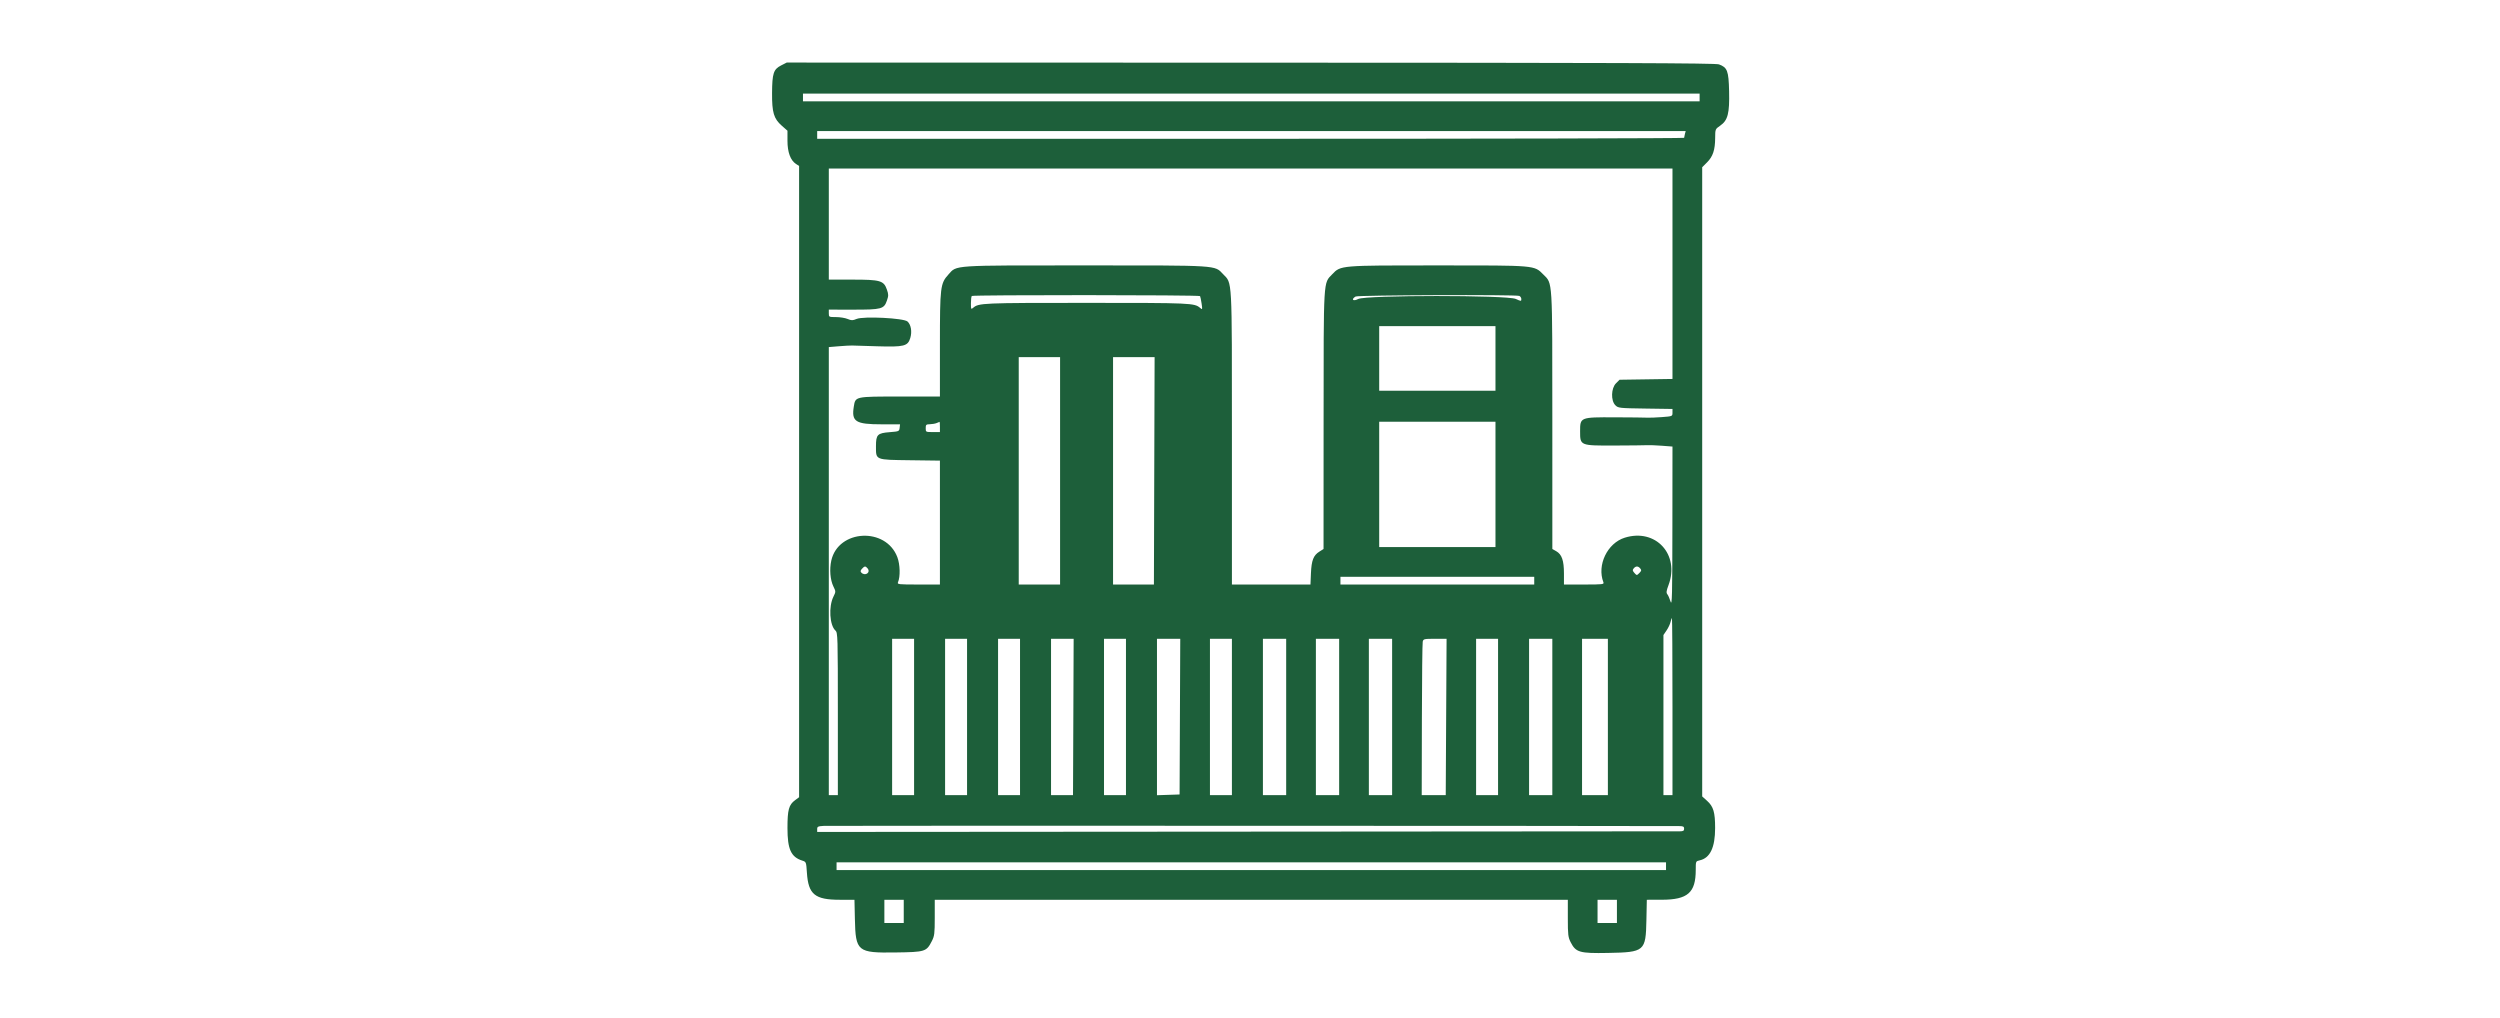
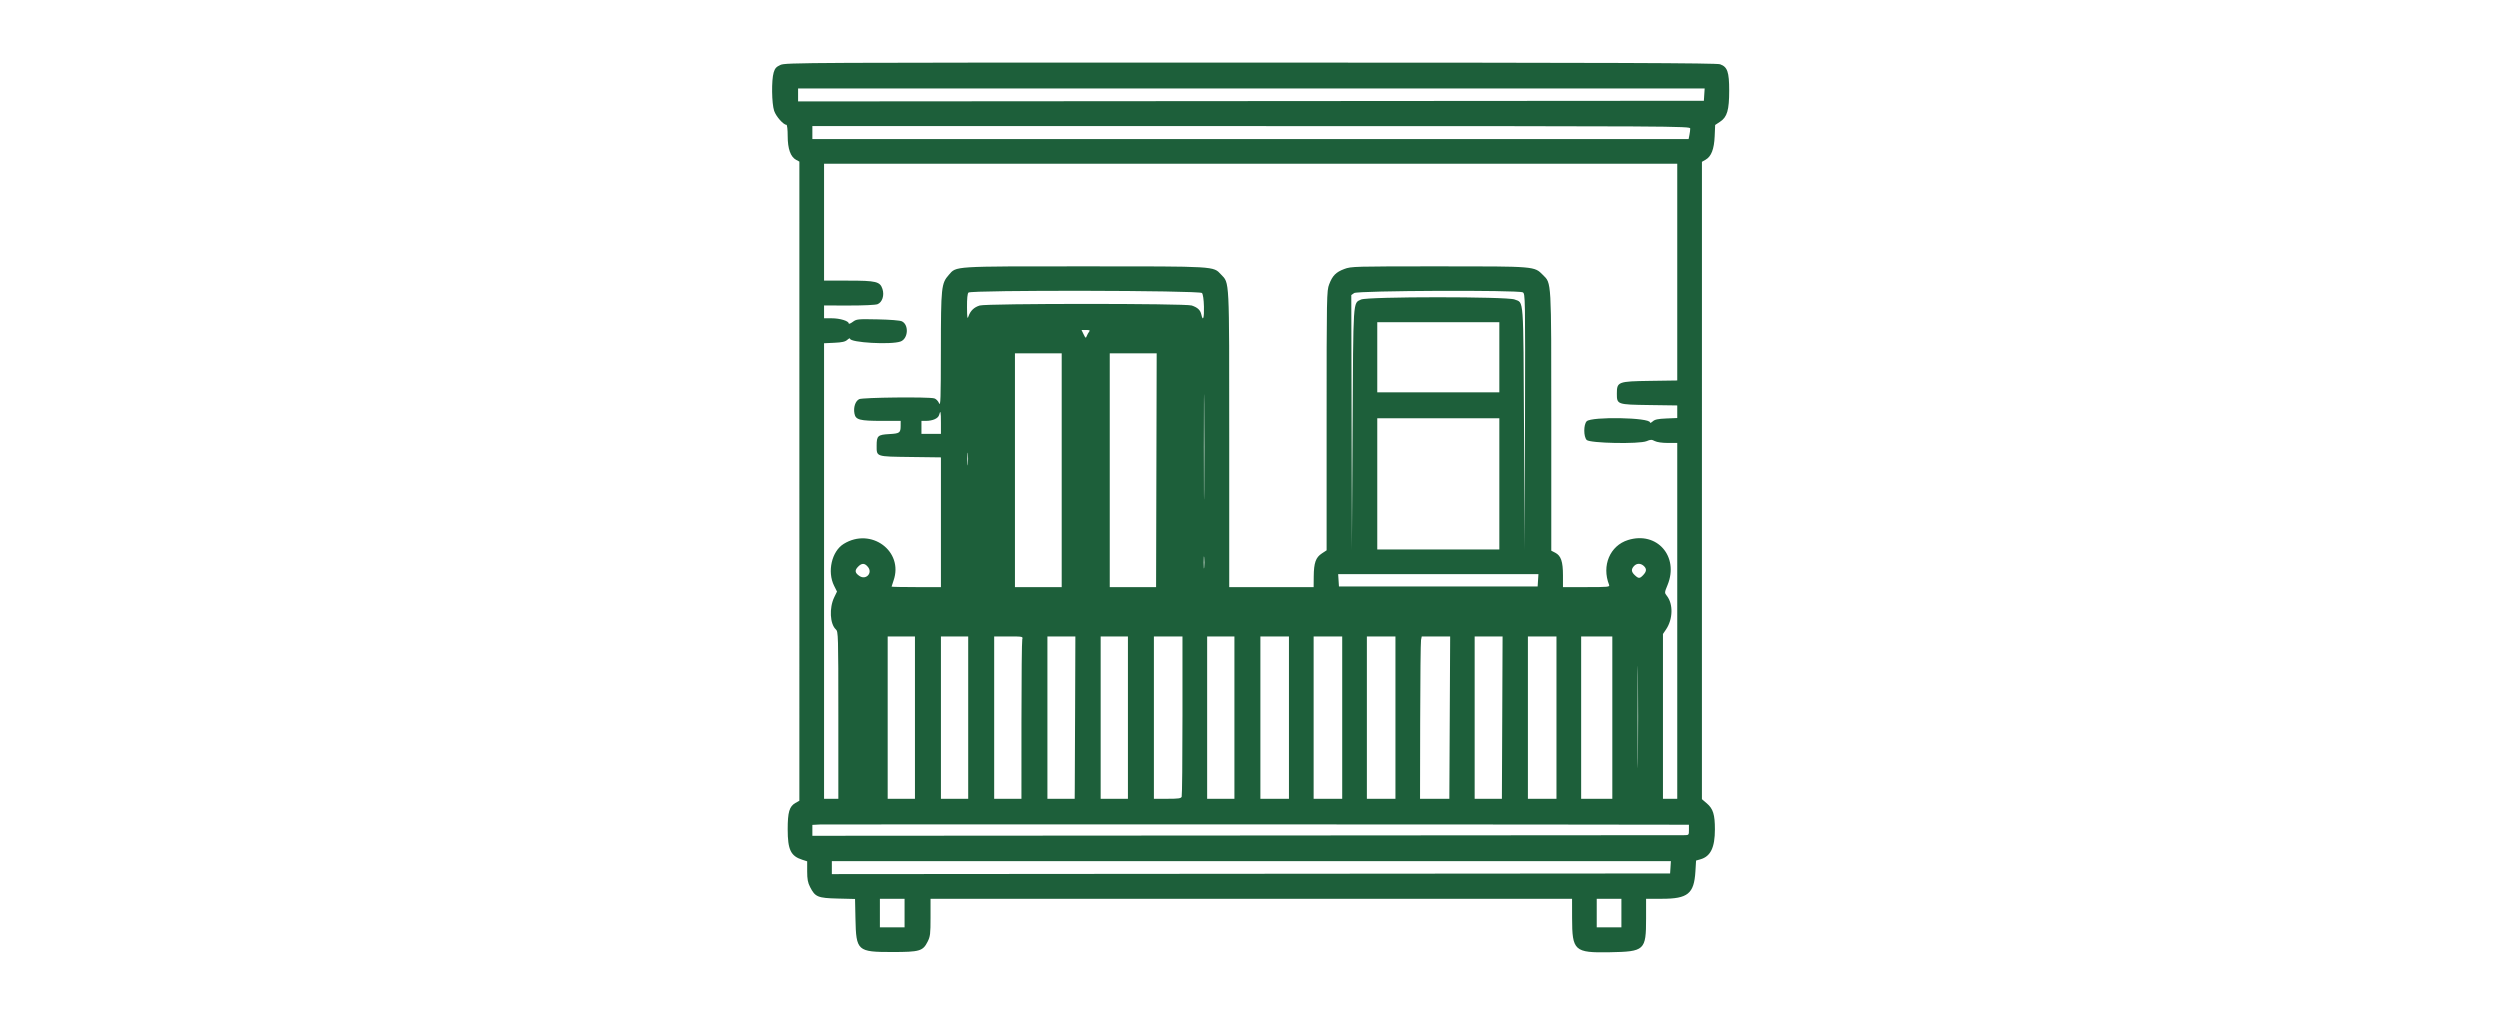
- <svg xmlns="http://www.w3.org/2000/svg" width="1000" height="407" viewBox="-200.5 102.6 1935.0 787.5">
-   <path d="M 404.017 153.250 C 398.190 156.225, 397.172 159.352, 397.076 174.572 C 396.981 189.665, 398.392 194.414, 404.593 199.873 L 409 203.752 409 211.560 C 409 220.350, 411.313 226.665, 415.549 229.440 L 418 231.046 418 475.335 L 418 719.624 414.908 721.910 C 410.045 725.505, 409 729.325, 409 743.500 C 409 759.944, 411.724 765.914, 420.500 768.704 C 423.455 769.644, 423.508 769.784, 424.049 778.079 C 425.140 794.834, 430.207 799, 449.493 799 L 460.856 799 461.178 813.750 C 461.731 839.076, 463.093 840.202, 492.680 839.785 C 515.658 839.461, 516.561 839.177, 520.750 830.980 C 522.762 827.043, 523 825.116, 523 812.788 L 523 799 768 799 L 1013 799 1013 813.288 C 1013 826.134, 1013.227 828.021, 1015.250 831.980 C 1019.207 839.726, 1022.152 840.563, 1044 840.152 C 1072.501 839.615, 1073.330 838.909, 1073.819 814.750 L 1074.138 799 1085.819 798.978 C 1105.818 798.940, 1112 793.498, 1112 775.930 C 1112 769.191, 1112.014 769.156, 1115.059 768.487 C 1123.096 766.722, 1127 758.553, 1127 743.500 C 1127 731.253, 1125.718 726.881, 1120.831 722.466 L 1117 719.005 1117 475.503 L 1117 232 1120.774 228.226 C 1125.297 223.703, 1126.987 218.620, 1127.038 209.384 C 1127.076 202.539, 1127.098 202.485, 1130.929 199.837 C 1136.848 195.746, 1138.230 190.385, 1137.826 173.083 C 1137.459 157.373, 1136.460 154.750, 1129.945 152.397 C 1127.223 151.413, 1051.189 151.136, 767.462 151.076 L 408.424 151 404.017 153.250 M 421 178 L 421 181 768 181 L 1115 181 1115 178 L 1115 175 768 175 L 421 175 421 178 M 432 207 L 432 210 767.500 210 C 952.025 210, 1103.006 209.662, 1103.014 209.250 C 1103.021 208.838, 1103.299 207.488, 1103.630 206.250 L 1104.233 204 768.117 204 L 432 204 432 207 M 441 276 L 441 319 459.250 319.002 C 480.936 319.003, 483.554 319.762, 485.969 326.750 C 487.261 330.488, 487.261 331.511, 485.969 335.240 C 483.706 341.772, 481.866 342.265, 459.841 342.244 L 441 342.226 441 345.113 C 441 347.948, 441.100 348, 446.532 348 C 449.575 348, 453.625 348.652, 455.532 349.449 C 458.565 350.716, 459.439 350.714, 462.505 349.434 C 467.855 347.198, 498.983 348.770, 501.915 351.423 C 504.629 353.879, 505.537 359.264, 504.066 364.174 C 502.170 370.503, 499.268 371.237, 478.628 370.602 C 469.208 370.312, 460.375 370.045, 459 370.007 C 457.625 369.970, 453.012 370.227, 448.750 370.579 L 441 371.219 441 544.609 L 441 718 444.500 718 L 448 718 448 655.155 C 448 594.869, 447.923 592.241, 446.116 590.605 C 441.615 586.532, 440.752 572.122, 444.550 564.443 C 446.480 560.541, 446.480 560.459, 444.564 556.534 C 442.084 551.451, 441.410 543.215, 442.922 536.459 C 448.339 512.253, 485.223 510.366, 494.054 533.843 C 496.184 539.507, 496.419 548.886, 494.540 553.250 C 493.839 554.877, 494.956 555, 510.393 555 L 527 555 527 507.052 L 527 459.105 504.034 458.802 C 476.663 458.442, 477.500 458.783, 477.500 448 C 477.500 438.930, 478.593 437.815, 488.219 437.066 C 495.257 436.519, 495.511 436.408, 495.816 433.750 L 496.133 431 482.034 431 C 461.673 431, 458.447 428.955, 460.346 417.254 C 461.621 409.398, 461.152 409.500, 496.029 409.500 L 527 409.500 527 369.432 C 527 324.539, 527.310 321.983, 533.602 315.019 C 540.241 307.671, 535.271 308, 639.497 308 C 743.458 308, 739.495 307.750, 746.138 314.720 C 753.374 322.310, 753 315.385, 753 441.678 L 753 555 783.401 555 L 813.801 555 814.172 546.250 C 814.595 536.262, 816.096 532.424, 820.717 529.517 L 823.923 527.500 823.961 427.761 C 824.004 316.899, 823.696 322.102, 830.648 314.845 C 837.273 307.931, 836.448 308, 912.359 308 C 988.856 308, 986.824 307.824, 994.087 315.087 C 1001.289 322.289, 1000.999 317.536, 1001.006 428.432 L 1001.013 527.500 1004.048 529.227 C 1008.364 531.684, 1010 536.422, 1010 546.468 L 1010 555 1025.607 555 C 1040.062 555, 1041.164 554.871, 1040.536 553.250 C 1035.399 539.992, 1043.573 522.950, 1057.088 518.740 C 1080.988 511.296, 1099.802 531.745, 1090.912 555.505 C 1089.278 559.873, 1089.082 561.394, 1090.009 562.510 C 1090.660 563.295, 1091.794 565.863, 1092.529 568.218 C 1093.678 571.898, 1093.876 563.763, 1093.933 510.356 L 1094 448.212 1085.750 447.580 C 1081.213 447.233, 1076.150 447.037, 1074.500 447.146 C 1072.850 447.254, 1061.500 447.378, 1049.277 447.422 C 1022.497 447.516, 1022.500 447.517, 1022.500 436.500 C 1022.500 425.483, 1022.497 425.484, 1049.277 425.578 C 1061.500 425.622, 1072.850 425.746, 1074.500 425.854 C 1076.150 425.963, 1081.213 425.767, 1085.750 425.420 C 1093.997 424.788, 1094 424.787, 1094 421.950 L 1094 419.112 1073.026 418.806 C 1052.733 418.510, 1051.977 418.426, 1049.776 416.222 C 1046.204 412.647, 1046.484 403.062, 1050.270 399.273 L 1053.041 396.500 1073.520 396.193 L 1094 395.886 1094 314.443 L 1094 233 767.500 233 L 441 233 441 276 M 551.667 331.667 C 551.300 332.033, 551 334.578, 551 337.322 C 551 341.982, 551.115 342.211, 552.750 340.797 C 557.007 337.115, 559.668 337, 640.500 337 C 721.685 337, 723.939 337.100, 728.387 340.892 C 730.209 342.446, 730.248 342.331, 729.539 337.500 C 729.136 334.750, 728.598 332.163, 728.344 331.750 C 727.773 330.824, 552.592 330.741, 551.667 331.667 M 848.750 332.080 C 844.928 334.306, 846.795 336.114, 850.735 334.002 C 856.437 330.946, 966.024 330.920, 972.750 333.973 C 976.850 335.834, 977 335.837, 977 334.058 C 977 333.044, 976.288 331.941, 975.418 331.607 C 972.586 330.520, 850.647 330.975, 848.750 332.080 M 867 380 L 867 405 912 405 L 957 405 957 380 L 957 355 912 355 L 867 355 867 380 M 588 467 L 588 555 604 555 L 620 555 620 467 L 620 379 604 379 L 588 379 588 467 M 661 467 L 661 555 676.814 555 L 692.628 555 692.896 467 L 693.165 379 677.083 379 L 661 379 661 467 M 524.500 430 C 523.400 430.473, 521.038 430.891, 519.250 430.930 C 516.321 430.993, 516 431.296, 516 434 C 516 436.970, 516.056 437, 521.500 437 L 527 437 527 433 C 527 430.800, 526.888 429.032, 526.750 429.070 C 526.612 429.109, 525.600 429.527, 524.500 430 M 867 477.500 L 867 526 912 526 L 957 526 957 477.500 L 957 429 912 429 L 867 429 867 477.500 M 466.669 542.814 C 465.403 544.213, 465.299 544.899, 466.214 545.814 C 469.173 548.773, 473.630 545.669, 470.989 542.487 C 469.388 540.557, 468.661 540.612, 466.669 542.814 M 1063.984 542.519 C 1062.952 543.763, 1063.054 544.403, 1064.549 546.054 C 1066.368 548.064, 1066.380 548.064, 1068.355 546.090 C 1070.005 544.439, 1070.120 543.850, 1069.045 542.555 C 1067.413 540.587, 1065.598 540.575, 1063.984 542.519 M 837 552 L 837 555 912 555 L 987 555 987 552 L 987 549 912 549 L 837 549 837 552 M 1092.507 583.967 C 1092.149 585.599, 1090.763 588.544, 1089.428 590.511 L 1087 594.089 1087 656.044 L 1087 718 1090.500 718 L 1094 718 1094 649.500 C 1094 611.825, 1093.811 581, 1093.579 581 C 1093.348 581, 1092.866 582.335, 1092.507 583.967 M 490 657.500 L 490 718 498.500 718 L 507 718 507 657.500 L 507 597 498.500 597 L 490 597 490 657.500 M 531 657.500 L 531 718 539.500 718 L 548 718 548 657.500 L 548 597 539.500 597 L 531 597 531 657.500 M 572 657.500 L 572 718 580.500 718 L 589 718 589 657.500 L 589 597 580.500 597 L 572 597 572 657.500 M 613 657.500 L 613 718 621.500 718 L 630 718 630.044 710.750 C 630.068 706.763, 630.181 679.537, 630.294 650.250 L 630.500 597 621.750 597 L 613 597 613 657.500 M 654 657.500 L 654 718 662.500 718 L 671 718 671 657.500 L 671 597 662.500 597 L 654 597 654 657.500 M 695 657.539 L 695 718.078 703.750 717.789 L 712.500 717.500 712.758 657.250 L 713.016 597 704.008 597 L 695 597 695 657.539 M 736 657.500 L 736 718 744.500 718 L 753 718 753 657.500 L 753 597 744.500 597 L 736 597 736 657.500 M 777 657.500 L 777 718 786 718 L 795 718 795 657.500 L 795 597 786 597 L 777 597 777 657.500 M 818 657.500 L 818 718 827 718 L 836 718 836 657.500 L 836 597 827 597 L 818 597 818 657.500 M 859 657.500 L 859 718 868 718 L 877 718 877 657.500 L 877 597 868 597 L 859 597 859 657.500 M 900.687 599.250 C 900.396 600.487, 900.101 627.712, 900.033 659.750 L 899.908 718 909.204 718 L 918.500 717.999 918.827 657.500 L 919.153 597 910.185 597 C 901.708 597, 901.188 597.123, 900.687 599.250 M 942 657.500 L 942 718 950.500 718 L 959 718 959 657.500 L 959 597 950.500 597 L 942 597 942 657.500 M 983 657.500 L 983 718 992 718 L 1001 718 1001 657.500 L 1001 597 992 597 L 983 597 983 657.500 M 1024 657.500 L 1024 718 1034 718 L 1044 718 1044 657.500 L 1044 597 1034 597 L 1024 597 1024 657.500 M 437.250 741.802 C 432.601 742.070, 432 742.356, 432 744.302 L 432 746.500 764.250 746.265 C 946.987 746.136, 1097.963 746.023, 1099.750 746.015 C 1102.328 746.003, 1103 745.587, 1103 744 C 1103 742.359, 1102.326 741.996, 1099.250 741.978 C 1060.389 741.753, 440.961 741.589, 437.250 741.802 M 447 773 L 447 776 768 776 L 1089 776 1089 773 L 1089 770 768 770 L 447 770 447 773 M 484 808 L 484 817 491.500 817 L 499 817 499 808 L 499 799 491.500 799 L 484 799 484 808 M 1036 808 L 1036 817 1043.500 817 L 1051 817 1051 808 L 1051 799 1043.500 799 L 1036 799 1036 808" stroke="none" fill="#1D5F3A" fill-rule="evenodd" />
+ <svg xmlns="http://www.w3.org/2000/svg" width="1000" height="406" viewBox="-195.5 104.9 1925.0 781.6">
+   <path d="M 405.450 154.884 C 402.187 156.366, 401.166 157.502, 400.200 160.728 C 398.429 166.637, 398.663 184.656, 400.584 190.292 C 402.053 194.604, 407.698 201, 410.035 201 C 410.581 201, 411 204.770, 411 209.684 C 411 219.515, 413.197 225.697, 417.510 228.005 L 420 229.338 419.994 475.419 L 419.987 721.500 416.952 723.227 C 412.282 725.885, 411 730.251, 411 743.500 C 411 759.249, 413.325 764.097, 422.250 766.954 L 426 768.155 426 775.866 C 426 781.890, 426.492 784.539, 428.250 787.980 C 432.151 795.614, 434.163 796.452, 449.500 796.826 L 462.861 797.152 463.181 812.326 C 463.705 837.223, 464.567 838.001, 491.651 837.998 C 512.664 837.997, 515.097 837.282, 518.750 830.038 C 520.770 826.032, 521 824.117, 521 811.288 L 521 797 768 797 L 1015 797 1015.022 811.750 C 1015.060 837.132, 1016.745 838.669, 1044 838.174 C 1070.966 837.684, 1072 836.727, 1072 812.266 L 1072 797 1084.288 797 C 1104.166 797, 1108.943 793.103, 1109.984 776.034 L 1110.500 767.567 1113.845 766.612 C 1121.705 764.367, 1125 757.539, 1125 743.500 C 1125 732.155, 1123.611 727.679, 1118.819 723.577 L 1115 720.308 1115.006 474.904 L 1115.013 229.500 1117.819 227.904 C 1122.213 225.405, 1124.395 219.770, 1124.822 209.819 L 1125.194 201.137 1128.982 198.631 C 1134.454 195.010, 1136 189.706, 1135.998 174.572 C 1135.997 160.279, 1134.648 156.388, 1129 154.390 C 1126.244 153.415, 1049.428 153.141, 767.500 153.098 C 421.967 153.046, 409.359 153.108, 405.450 154.884 M 419 178.001 L 419 183.003 767.750 182.751 L 1116.500 182.500 1116.805 177.750 L 1117.110 173 768.055 173 L 419 173 419 178.001 M 430 207 L 430 212 767.375 212 L 1104.750 212 1105.375 208.875 C 1105.719 207.156, 1106 204.906, 1106 203.875 C 1106 202.045, 1097.822 202, 768 202 L 430 202 430 207 M 439 276 L 439 321 457.532 321 C 479.154 321, 482.090 321.711, 483.968 327.403 C 485.584 332.299, 483.822 337.726, 480.152 339.160 C 478.639 339.751, 469.235 340.183, 458.250 340.165 L 439 340.135 439 345.067 L 439 350 445.032 350 C 451.247 350, 458 352.072, 458 353.979 C 458 354.573, 459.392 354.034, 461.092 352.780 C 464.061 350.591, 464.829 350.513, 480.342 350.832 C 489.910 351.029, 497.489 351.641, 498.926 352.332 C 504.543 355.036, 503.790 365.832, 497.839 367.906 C 490.361 370.513, 459 368.721, 459 365.687 C 459 365.139, 458.054 365.546, 456.898 366.592 C 455.300 368.039, 452.905 368.580, 446.898 368.853 L 439 369.212 439 544.606 L 439 720 444.500 720 L 450 720 450 655.655 C 450 593.900, 449.924 591.241, 448.116 589.605 C 443.517 585.443, 442.868 573.036, 446.822 564.868 L 448.966 560.439 446.733 555.969 C 441.308 545.111, 444.897 529.431, 454.112 523.734 C 475.182 510.708, 500.493 529.345, 492.500 552 C 491.675 554.338, 491 556.420, 491 556.626 C 491 556.832, 499.550 557, 510 557 L 529 557 529 507.051 L 529 457.103 505.548 456.801 C 478.643 456.456, 479.500 456.745, 479.500 448 C 479.500 440.474, 480.406 439.654, 489.268 439.162 C 497.258 438.718, 497.962 438.199, 497.985 432.750 L 498 429 483.649 429 C 466.341 429, 463.315 428.194, 462.404 423.342 C 461.506 418.554, 463.073 413.775, 466.034 412.277 C 468.659 410.949, 519.189 410.409, 523.859 411.659 C 525.195 412.016, 526.805 413.637, 527.570 415.395 C 528.733 418.066, 528.927 412.340, 528.961 374.432 C 529.004 325.857, 529.289 323.157, 535.073 316.570 C 541.057 309.754, 537.147 310, 639.497 310 C 741.344 310, 738.624 309.839, 744.647 316.223 C 751.300 323.274, 751 317.285, 751 443.178 L 751 557 783.500 557 L 816 557 816.076 548.750 C 816.173 538.274, 817.624 534.169, 822.321 531.082 L 826 528.665 826 428.843 C 826 332.173, 826.062 328.859, 827.957 323.871 C 830.518 317.130, 833.167 314.455, 839.702 312.010 C 844.889 310.070, 847.409 310, 912.359 310 C 987.128 310, 985.826 309.893, 992.551 316.618 C 999.217 323.284, 999 319.480, 999 429.656 L 999 528.949 1002.079 530.541 C 1006.466 532.809, 1008 537.324, 1008 547.968 L 1008 557 1026.107 557 C 1042.949 557, 1044.166 556.878, 1043.521 555.250 C 1037.677 540.490, 1044.175 525.100, 1058.088 520.748 C 1080.359 513.781, 1097.577 533.386, 1088.525 555.404 C 1086.130 561.231, 1086.123 561.340, 1087.991 563.715 C 1092.997 570.080, 1092.707 581.732, 1087.345 589.633 L 1085 593.089 1085 656.544 L 1085 720 1090.500 720 L 1096 720 1096 583 L 1096 446 1088.750 445.994 C 1084.398 445.990, 1080.397 445.412, 1078.741 444.549 C 1076.329 443.290, 1075.530 443.298, 1072.389 444.611 C 1066.742 446.970, 1028.798 446.232, 1026.283 443.714 C 1023.796 441.223, 1023.796 431.777, 1026.283 429.286 C 1029.997 425.567, 1075 426.407, 1075 430.195 C 1075 430.808, 1075.947 430.453, 1077.104 429.405 C 1078.737 427.927, 1081.092 427.421, 1087.604 427.147 L 1096 426.795 1096 421.952 L 1096 417.110 1074.534 416.805 C 1049.631 416.451, 1049.500 416.405, 1049.500 407.992 C 1049.500 398.879, 1050.346 398.554, 1075.026 398.194 L 1096 397.888 1096 314.444 L 1096 231 767.500 231 L 439 231 439 276 M 550.200 330.200 C 549.414 330.986, 549.027 334.869, 549.079 341.450 C 549.144 349.764, 549.339 350.982, 550.206 348.500 C 551.724 344.157, 554.536 341.455, 558.902 340.148 C 564.316 338.526, 717.272 338.520, 722.101 340.142 C 726.674 341.678, 728.761 343.635, 729.523 347.104 C 730.778 352.819, 731.772 349.836, 731.543 341.039 C 731.401 335.562, 730.813 331.480, 730.033 330.539 C 728.336 328.495, 552.237 328.163, 550.200 330.200 M 847.223 330.557 L 845 332.113 845.237 430.307 L 845.475 528.500 845.987 435.500 C 846.549 333.652, 846.228 338.543, 852.540 335.548 C 857.390 333.247, 965.005 333.218, 970.749 335.516 C 977.956 338.400, 977.445 331.397, 978.013 435 L 978.525 528.500 978.763 429.785 C 978.995 333.085, 978.961 331.049, 977.066 330.035 C 973.552 328.154, 849.943 328.651, 847.223 330.557 M 865 380 L 865 407 912 407 L 959 407 959 380 L 959 353 912 353 L 865 353 865 380 M 638.876 362.354 C 640.368 365.435, 640.564 365.541, 641.290 363.658 C 641.725 362.530, 642.568 361.021, 643.163 360.304 C 644.017 359.274, 643.509 359, 640.749 359 L 637.253 359 638.876 362.354 M 586 467 L 586 557 604 557 L 622 557 622 467 L 622 377 604 377 L 586 377 586 467 M 659 467 L 659 557 676.839 557 L 694.679 557 694.909 467 L 695.140 377 677.070 377 L 659 377 659 467 M 731.472 449 C 731.472 485.025, 731.597 499.762, 731.750 481.750 C 731.902 463.738, 731.902 434.262, 731.750 416.250 C 731.597 398.238, 731.472 412.975, 731.472 449 M 527.614 424.400 C 526.938 427.097, 522.690 429, 517.351 429 L 514 429 514 434 L 514 439 521.500 439 L 529 439 529 430.500 C 529 421.742, 528.659 420.239, 527.614 424.400 M 865 477.500 L 865 528 912 528 L 959 528 959 477.500 L 959 427 912 427 L 865 427 865 477.500 M 549.343 458.500 C 549.346 462.900, 549.522 464.576, 549.733 462.224 C 549.945 459.872, 549.942 456.272, 549.727 454.224 C 549.512 452.176, 549.339 454.100, 549.343 458.500 M 731.336 538 C 731.336 542.125, 731.513 543.813, 731.728 541.750 C 731.944 539.688, 731.944 536.313, 731.728 534.250 C 731.513 532.188, 731.336 533.875, 731.336 538 M 465.048 541.449 C 462.430 544.235, 462.794 546.163, 466.379 548.513 C 471.271 551.718, 476.503 546.181, 472.905 541.607 C 470.342 538.348, 468.005 538.301, 465.048 541.449 M 1062.655 540.829 C 1060.395 543.326, 1060.577 545.254, 1063.314 547.826 C 1066.236 550.570, 1067.134 550.551, 1069.826 547.686 C 1072.480 544.860, 1072.580 542.835, 1070.171 540.655 C 1067.772 538.484, 1064.713 538.555, 1062.655 540.829 M 835.195 551.750 L 835.500 556.500 912 556.500 L 988.500 556.500 988.805 551.750 L 989.110 547 912 547 L 834.890 547 835.195 551.750 M 1065.471 657 C 1065.471 691.925, 1065.596 706.212, 1065.749 688.750 C 1065.903 671.287, 1065.903 642.712, 1065.749 625.250 C 1065.596 607.788, 1065.471 622.075, 1065.471 657 M 488 657.500 L 488 720 498.500 720 L 509 720 509 657.500 L 509 595 498.500 595 L 488 595 488 657.500 M 529 657.500 L 529 720 539.500 720 L 550 720 550 657.500 L 550 595 539.500 595 L 529 595 529 657.500 M 570 657.500 L 570 720 580.500 720 L 591 720 591.014 659.750 C 591.021 626.612, 591.299 598.487, 591.630 597.250 C 592.229 595.015, 592.157 595, 581.117 595 L 570 595 570 657.500 M 611 657.500 L 611 720 621.500 720 L 632 720 632.068 712.250 C 632.105 707.987, 632.224 679.862, 632.331 649.750 L 632.525 595 621.763 595 L 611 595 611 657.500 M 652 657.500 L 652 720 662.500 720 L 673 720 673 657.500 L 673 595 662.500 595 L 652 595 652 657.500 M 693 657.500 L 693 720 703.393 720 C 711.948 720, 713.893 719.720, 714.393 718.418 C 714.727 717.548, 715 689.423, 715 655.918 L 715 595 704 595 L 693 595 693 657.500 M 734 657.500 L 734 720 744.500 720 L 755 720 755 657.500 L 755 595 744.500 595 L 734 595 734 657.500 M 775 657.500 L 775 720 786 720 L 797 720 797 657.500 L 797 595 786 595 L 775 595 775 657.500 M 816 657.500 L 816 720 827 720 L 838 720 838 657.500 L 838 595 827 595 L 816 595 816 657.500 M 857 657.500 L 857 720 868 720 L 879 720 879 657.500 L 879 595 868 595 L 857 595 857 657.500 M 898.703 597.750 C 898.402 599.263, 898.106 627.388, 898.045 660.250 L 897.934 720 909.217 720 L 920.500 720 920.816 657.500 L 921.131 595 910.191 595 L 899.250 595 898.703 597.750 M 940 657.500 L 940 720 950.485 720 L 960.970 720 961.235 657.500 L 961.500 595 950.750 595 L 940 595 940 657.500 M 981 657.500 L 981 720 992 720 L 1003 720 1003 657.500 L 1003 595 992 595 L 981 595 981 657.500 M 1022 657.500 L 1022 720 1034 720 L 1046 720 1046 657.500 L 1046 595 1034 595 L 1022 595 1022 657.500 M 435.750 739.800 L 430 740.100 430 744.300 L 430 748.500 763.750 748.274 C 947.312 748.150, 1099.188 748.038, 1101.250 748.024 C 1104.954 748, 1105 747.951, 1105 744 L 1105 740 1100.750 739.973 C 1065.097 739.748, 439.873 739.585, 435.750 739.800 M 445 773.002 L 445 778.003 767.750 777.752 L 1090.500 777.500 1090.805 772.750 L 1091.110 768 768.055 768 L 445 768 445 773.002 M 482 808 L 482 819 491.500 819 L 501 819 501 808 L 501 797 491.500 797 L 482 797 482 808 M 1034 808 L 1034 819 1043.500 819 L 1053 819 1053 808 L 1053 797 1043.500 797 L 1034 797 1034 808" stroke="none" fill="#1D5F3A" fill-rule="evenodd" />
</svg>
